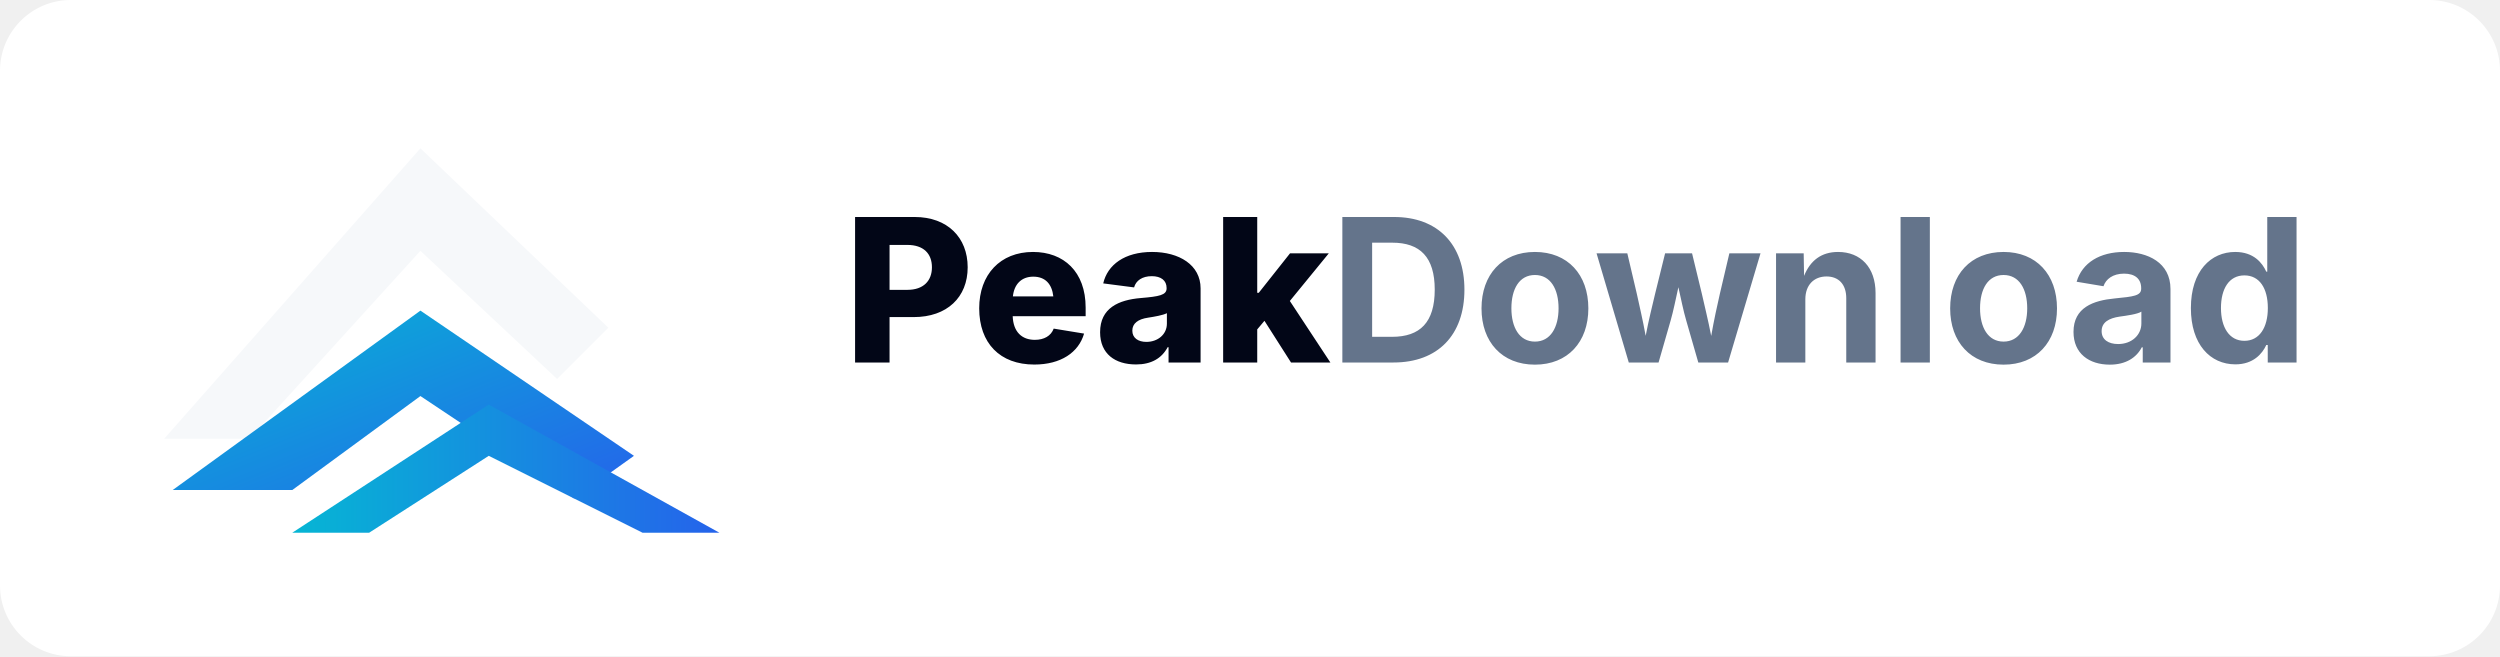
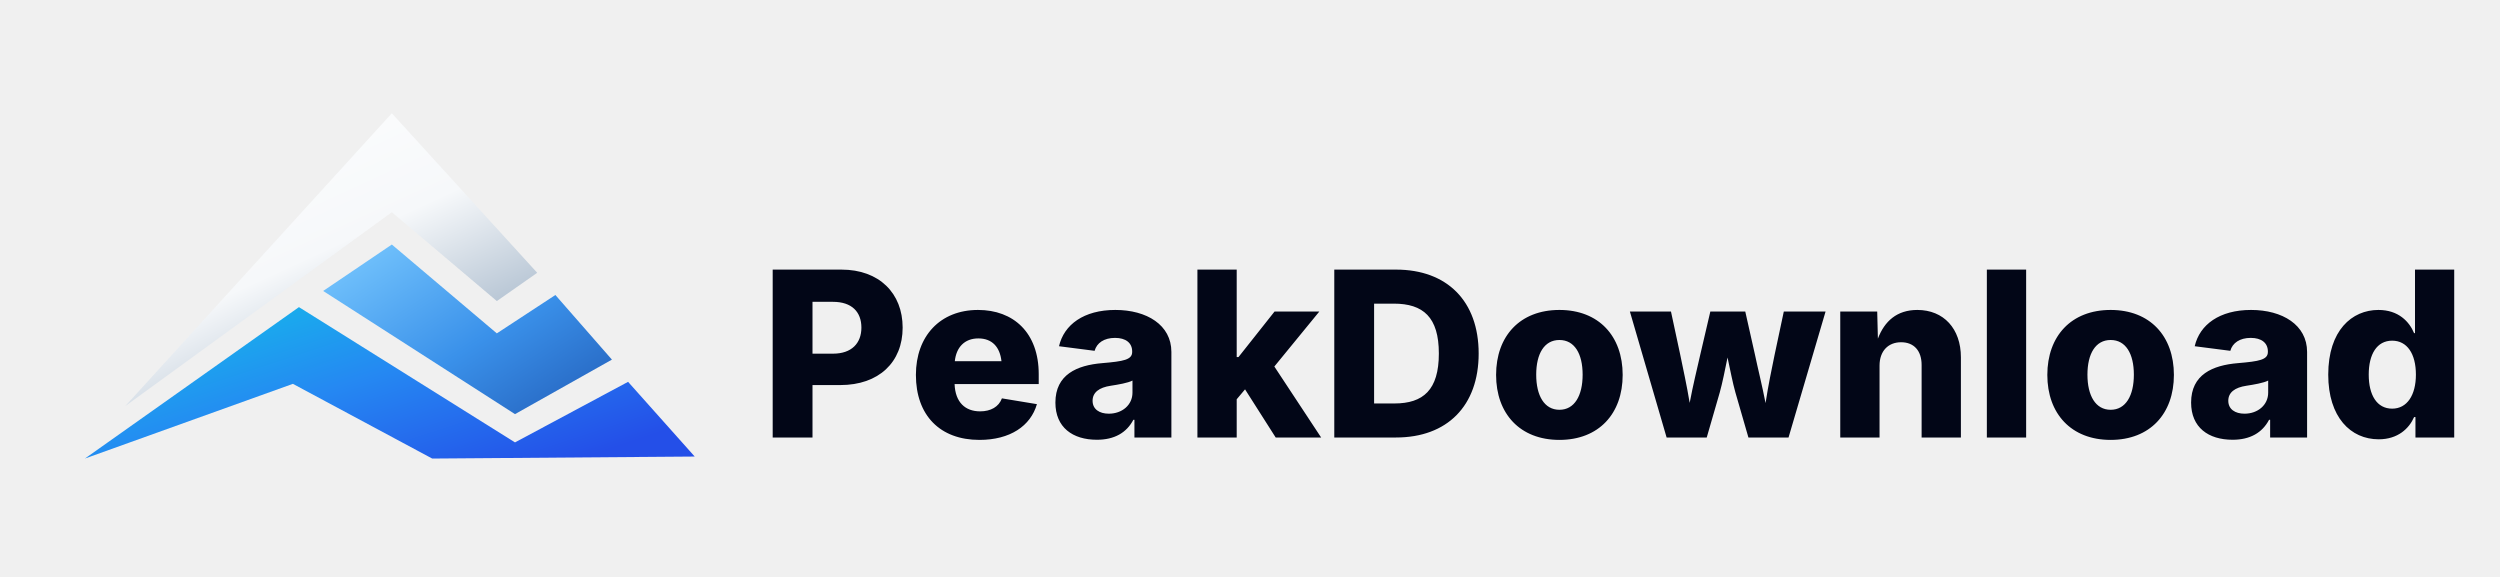
- <svg xmlns="http://www.w3.org/2000/svg" width="1200" height="315" viewBox="0 0 1200 315" role="img" aria-label="PeakDownload logo">
-   <rect width="1200" height="315" rx="34" fill="#FFFFFF" />
-   <g transform="translate(46,22) scale(.82)">
+ <svg xmlns="http://www.w3.org/2000/svg" width="520" height="120" viewBox="0 0 520 120" role="img" aria-label="PeakDownload">
+   <g transform="translate(8,16) scale(.42)">
    <defs>
-       <linearGradient id="ridge1" x1="0" y1="0" x2="1" y2="1">
-         <stop offset="0%" stop-color="#06B6D4" />
-         <stop offset="100%" stop-color="#2563EB" />
+       <linearGradient id="summitGrad" x1="0" y1="0" x2="0.65" y2="1">
+         <stop offset="0%" stop-color="#FFFFFF" />
+         <stop offset="55%" stop-color="#F6F8FA" />
+         <stop offset="100%" stop-color="#9FB2C6" />
      </linearGradient>
-       <linearGradient id="ridge2" x1="0" y1="0" x2="1" y2="0">
-         <stop offset="0%" stop-color="#06B6D4" />
-         <stop offset="100%" stop-color="#2563EB" />
+       <linearGradient id="midGrad" x1="0" y1="0" x2="1" y2="0.9">
+         <stop offset="0%" stop-color="#7CCBFF" />
+         <stop offset="58%" stop-color="#3A91EA" />
+         <stop offset="100%" stop-color="#2563BE" />
+       </linearGradient>
+       <linearGradient id="bottomGrad" x1="0" y1="0" x2="1" y2="0.75">
+         <stop offset="0%" stop-color="#11C5E9" />
+         <stop offset="52%" stop-color="#2588F2" />
+         <stop offset="100%" stop-color="#244FE8" />
      </linearGradient>
    </defs>
-     <path d="M40 230 L190 60 L300 165 L270 195 L190 120 L90 230 Z" fill="#F6F8FA" />
-     <path d="M45 260 L190 155 L315 240 L280 265 L190 205 L115 260 Z" fill="url(#ridge1)" />
-     <path d="M115 285 L230 210 L365 285 L320 285 L230 240 L160 285 Z" fill="url(#ridge2)" />
+     <polygon points="247,97 175,18 43,163 175,67 227,111" fill="url(#summitGrad)" />
+     <polygon points="141,106 236,167 284,140 256,108 227,127 175,83" fill="url(#midGrad)" />
+     <polygon points="23,189 126,152 195,189 325,188 292,151 236,181 129,114" fill="url(#bottomGrad)" />
  </g>
-   <text x="405" y="174" font-family="Inter, Arial, sans-serif" font-size="96" font-weight="820" fill="#020617">Peak</text>
-   <text x="638" y="174" font-family="Inter, Arial, sans-serif" font-size="96" font-weight="720" fill="#64748B">Download</text>
+   <text x="158" y="91" font-family="Inter, Arial, sans-serif" font-size="48" font-weight="800" fill="#020617">PeakDownload</text>
</svg>
